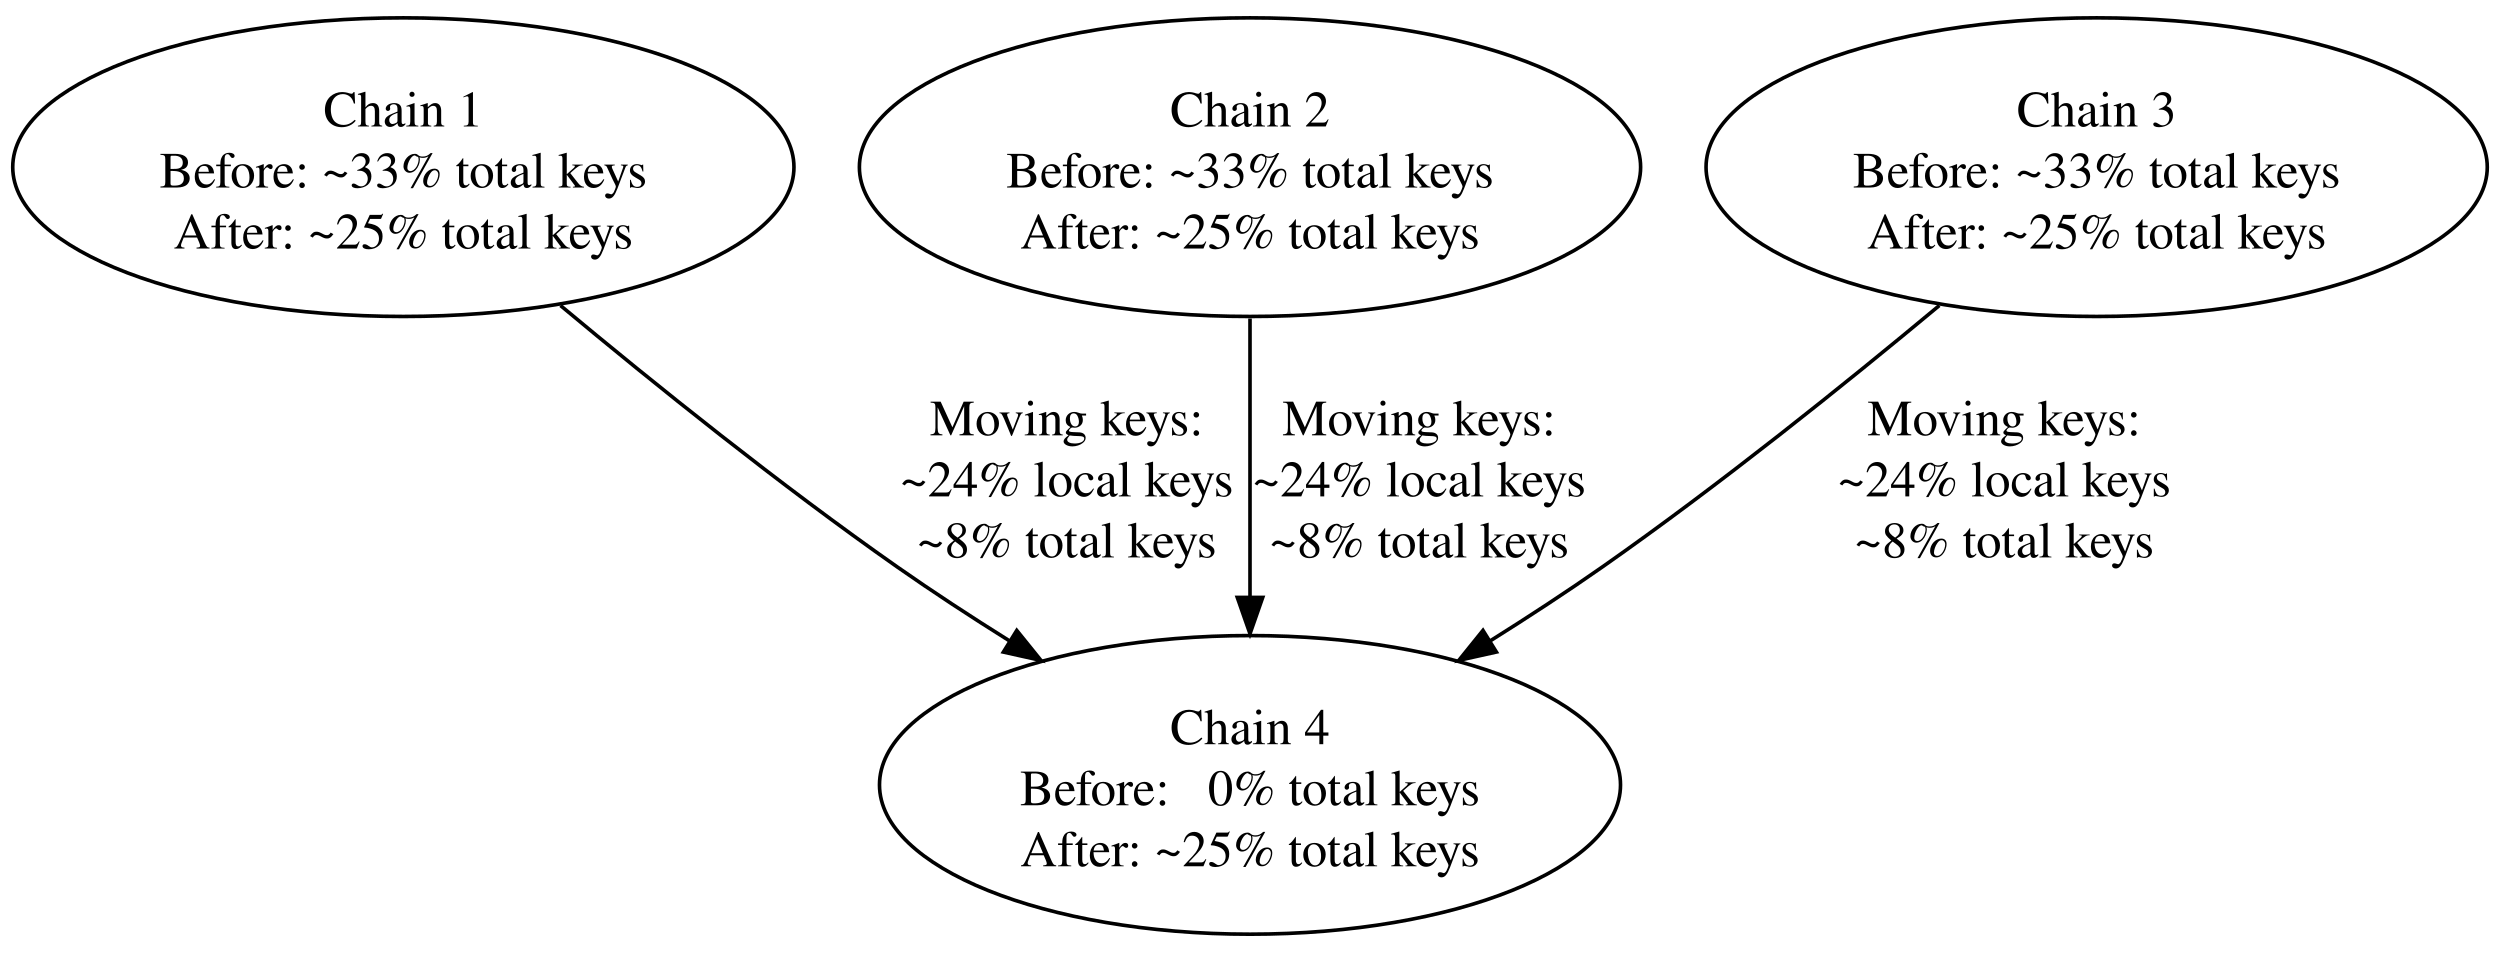
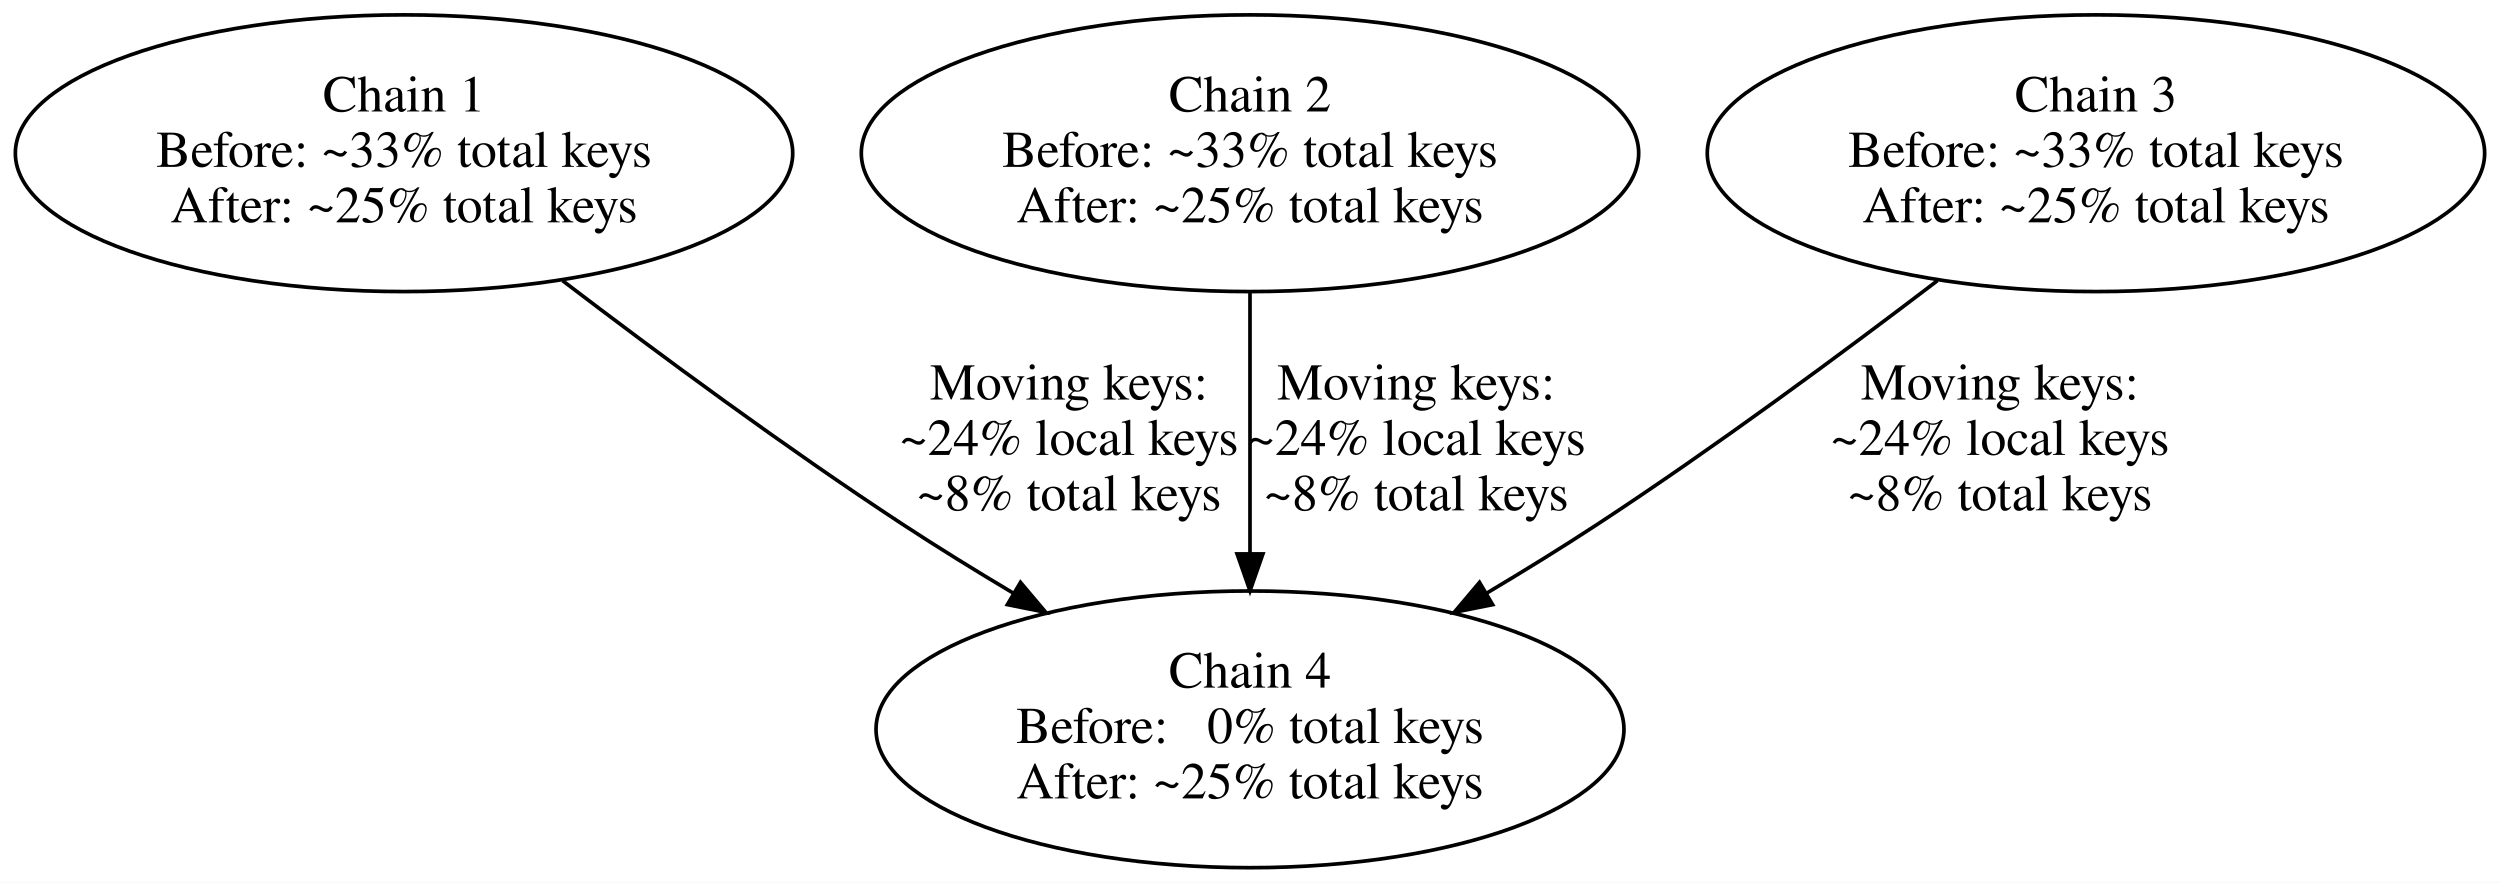
- <svg xmlns="http://www.w3.org/2000/svg" width="688pt" height="262pt" viewBox="0.00 0.00 688.00 262.00">
-   <g id="graph1" class="graph" transform="scale(1 1) rotate(0) translate(4 258)">
-     <polygon fill="white" stroke="white" points="-4,5 -4,-258 685,-258 685,5 -4,5" />
+ <svg xmlns="http://www.w3.org/2000/svg" width="677pt" height="239pt" viewBox="0.00 0.00 676.72 238.91">
+   <g id="graph0" class="graph" transform="scale(1 1) rotate(0) translate(4 234.907)">
+     <polygon fill="white" stroke="none" points="-4,4 -4,-234.907 672.718,-234.907 672.718,4 -4,4" />
    <g id="node1" class="node">
-       <ellipse fill="none" stroke="black" cx="107" cy="-212" rx="107.497" ry="41.091" />
-       <text text-anchor="middle" x="107" y="-223.2" font-family="Times,serif" font-size="14.00">Chain 1</text>
-       <text text-anchor="middle" x="107" y="-206.4" font-family="Times,serif" font-size="14.00">Before: ~33% total keys</text>
-       <text text-anchor="middle" x="107" y="-189.6" font-family="Times,serif" font-size="14.00">After: ~25% total keys</text>
+       <ellipse fill="none" stroke="black" cx="105.359" cy="-193.43" rx="105.218" ry="37.453" />
+       <text text-anchor="middle" x="105.359" y="-204.73" font-family="Times,serif" font-size="14.00">Chain 1</text>
+       <text text-anchor="middle" x="105.359" y="-189.73" font-family="Times,serif" font-size="14.00">Before: ~33% total keys</text>
+       <text text-anchor="middle" x="105.359" y="-174.73" font-family="Times,serif" font-size="14.00">After: ~25% total keys</text>
    </g>
    <g id="node4" class="node">
-       <ellipse fill="none" stroke="black" cx="340" cy="-42" rx="101.964" ry="41.091" />
-       <text text-anchor="middle" x="340" y="-53.2" font-family="Times,serif" font-size="14.00">Chain 4</text>
-       <text text-anchor="middle" x="340" y="-36.4" font-family="Times,serif" font-size="14.00">Before:   0% total keys</text>
-       <text text-anchor="middle" x="340" y="-19.6" font-family="Times,serif" font-size="14.00">After: ~25% total keys</text>
+       <ellipse fill="none" stroke="black" cx="334.359" cy="-37.477" rx="101.233" ry="37.453" />
+       <text text-anchor="middle" x="334.359" y="-48.777" font-family="Times,serif" font-size="14.00">Chain 4</text>
+       <text text-anchor="middle" x="334.359" y="-33.777" font-family="Times,serif" font-size="14.00">Before:   0% total keys</text>
+       <text text-anchor="middle" x="334.359" y="-18.777" font-family="Times,serif" font-size="14.00">After: ~25% total keys</text>
+     </g>
+     <g id="edge1" class="edge">
+       <path fill="none" stroke="black" d="M148.272,-158.934C174.386,-139.027 208.704,-113.699 240.359,-92.953 249.876,-86.716 260.128,-80.393 270.24,-74.371" />
+       <polygon fill="black" stroke="black" points="272.231,-77.26 279.068,-69.167 268.676,-71.23 272.231,-77.26" />
+       <text text-anchor="middle" x="285.359" y="-126.753" font-family="Times,serif" font-size="14.00">Moving keys:</text>
+       <text text-anchor="middle" x="285.359" y="-111.753" font-family="Times,serif" font-size="14.00">~24% local keys</text>
+       <text text-anchor="middle" x="285.359" y="-96.753" font-family="Times,serif" font-size="14.00">~8% total keys</text>
+     </g>
+     <g id="node2" class="node">
+       <ellipse fill="none" stroke="black" cx="334.359" cy="-193.43" rx="105.218" ry="37.453" />
+       <text text-anchor="middle" x="334.359" y="-204.73" font-family="Times,serif" font-size="14.00">Chain 2</text>
+       <text text-anchor="middle" x="334.359" y="-189.73" font-family="Times,serif" font-size="14.00">Before: ~33% total keys</text>
+       <text text-anchor="middle" x="334.359" y="-174.73" font-family="Times,serif" font-size="14.00">After: ~25% total keys</text>
    </g>
    <g id="edge2" class="edge">
-       <path fill="none" stroke="black" d="M150.253,-173.917C176.416,-152.098 210.814,-124.469 242.895,-102 252.677,-95.148 263.265,-88.237 273.728,-81.678" />
-       <polygon fill="black" stroke="black" points="275.813,-84.504 282.469,-76.26 272.125,-78.554 275.813,-84.504" />
-       <text text-anchor="middle" x="289.553" y="-138.2" font-family="Times,serif" font-size="14.00">Moving keys:</text>
-       <text text-anchor="middle" x="289.553" y="-121.4" font-family="Times,serif" font-size="14.00">~24% local keys</text>
-       <text text-anchor="middle" x="289.553" y="-104.6" font-family="Times,serif" font-size="14.00">~8% total keys</text>
-     </g>
-     <g id="node2" class="node">
-       <ellipse fill="none" stroke="black" cx="340" cy="-212" rx="107.497" ry="41.091" />
-       <text text-anchor="middle" x="340" y="-223.2" font-family="Times,serif" font-size="14.00">Chain 2</text>
-       <text text-anchor="middle" x="340" y="-206.4" font-family="Times,serif" font-size="14.00">Before: ~33% total keys</text>
-       <text text-anchor="middle" x="340" y="-189.6" font-family="Times,serif" font-size="14.00">After: ~25% total keys</text>
-     </g>
-     <g id="edge4" class="edge">
-       <path fill="none" stroke="black" d="M340,-170.332C340,-147.305 340,-118.295 340,-93.784" />
-       <polygon fill="black" stroke="black" points="343.5,-93.584 340,-83.584 336.5,-93.585 343.5,-93.584" />
-       <text text-anchor="middle" x="386.553" y="-138.2" font-family="Times,serif" font-size="14.00">Moving keys:</text>
-       <text text-anchor="middle" x="386.553" y="-121.4" font-family="Times,serif" font-size="14.00">~24% local keys</text>
-       <text text-anchor="middle" x="386.553" y="-104.6" font-family="Times,serif" font-size="14.00">~8% total keys</text>
+       <path fill="none" stroke="black" d="M334.359,-155.945C334.359,-134.74 334.359,-107.804 334.359,-85.077" />
+       <polygon fill="black" stroke="black" points="337.859,-84.966 334.359,-74.966 330.859,-84.966 337.859,-84.966" />
+       <text text-anchor="middle" x="379.359" y="-126.753" font-family="Times,serif" font-size="14.00">Moving keys:</text>
+       <text text-anchor="middle" x="379.359" y="-111.753" font-family="Times,serif" font-size="14.00">~24% local keys</text>
+       <text text-anchor="middle" x="379.359" y="-96.753" font-family="Times,serif" font-size="14.00">~8% total keys</text>
    </g>
    <g id="node3" class="node">
-       <ellipse fill="none" stroke="black" cx="573" cy="-212" rx="107.497" ry="41.091" />
-       <text text-anchor="middle" x="573" y="-223.2" font-family="Times,serif" font-size="14.00">Chain 3</text>
-       <text text-anchor="middle" x="573" y="-206.4" font-family="Times,serif" font-size="14.00">Before: ~33% total keys</text>
-       <text text-anchor="middle" x="573" y="-189.6" font-family="Times,serif" font-size="14.00">After: ~25% total keys</text>
+       <ellipse fill="none" stroke="black" cx="563.359" cy="-193.43" rx="105.218" ry="37.453" />
+       <text text-anchor="middle" x="563.359" y="-204.73" font-family="Times,serif" font-size="14.00">Chain 3</text>
+       <text text-anchor="middle" x="563.359" y="-189.73" font-family="Times,serif" font-size="14.00">Before: ~33% total keys</text>
+       <text text-anchor="middle" x="563.359" y="-174.73" font-family="Times,serif" font-size="14.00">After: ~25% total keys</text>
    </g>
-     <g id="edge6" class="edge">
-       <path fill="none" stroke="black" d="M529.705,-173.926C503.52,-152.11 469.094,-124.481 437,-102 427.225,-95.153 416.648,-88.244 406.195,-81.686" />
-       <polygon fill="black" stroke="black" points="407.807,-78.567 397.464,-76.269 404.116,-84.516 407.807,-78.567" />
-       <text text-anchor="middle" x="547.553" y="-138.2" font-family="Times,serif" font-size="14.00">Moving keys:</text>
-       <text text-anchor="middle" x="547.553" y="-121.4" font-family="Times,serif" font-size="14.00">~24% local keys</text>
-       <text text-anchor="middle" x="547.553" y="-104.6" font-family="Times,serif" font-size="14.00">~8% total keys</text>
+     <g id="edge3" class="edge">
+       <path fill="none" stroke="black" d="M520.446,-158.934C494.332,-139.027 460.014,-113.699 428.359,-92.953 418.842,-86.716 408.59,-80.393 398.478,-74.371" />
+       <polygon fill="black" stroke="black" points="400.042,-71.23 389.65,-69.167 396.487,-77.26 400.042,-71.23" />
+       <text text-anchor="middle" x="537.359" y="-126.753" font-family="Times,serif" font-size="14.00">Moving keys:</text>
+       <text text-anchor="middle" x="537.359" y="-111.753" font-family="Times,serif" font-size="14.00">~24% local keys</text>
+       <text text-anchor="middle" x="537.359" y="-96.753" font-family="Times,serif" font-size="14.00">~8% total keys</text>
    </g>
  </g>
</svg>
